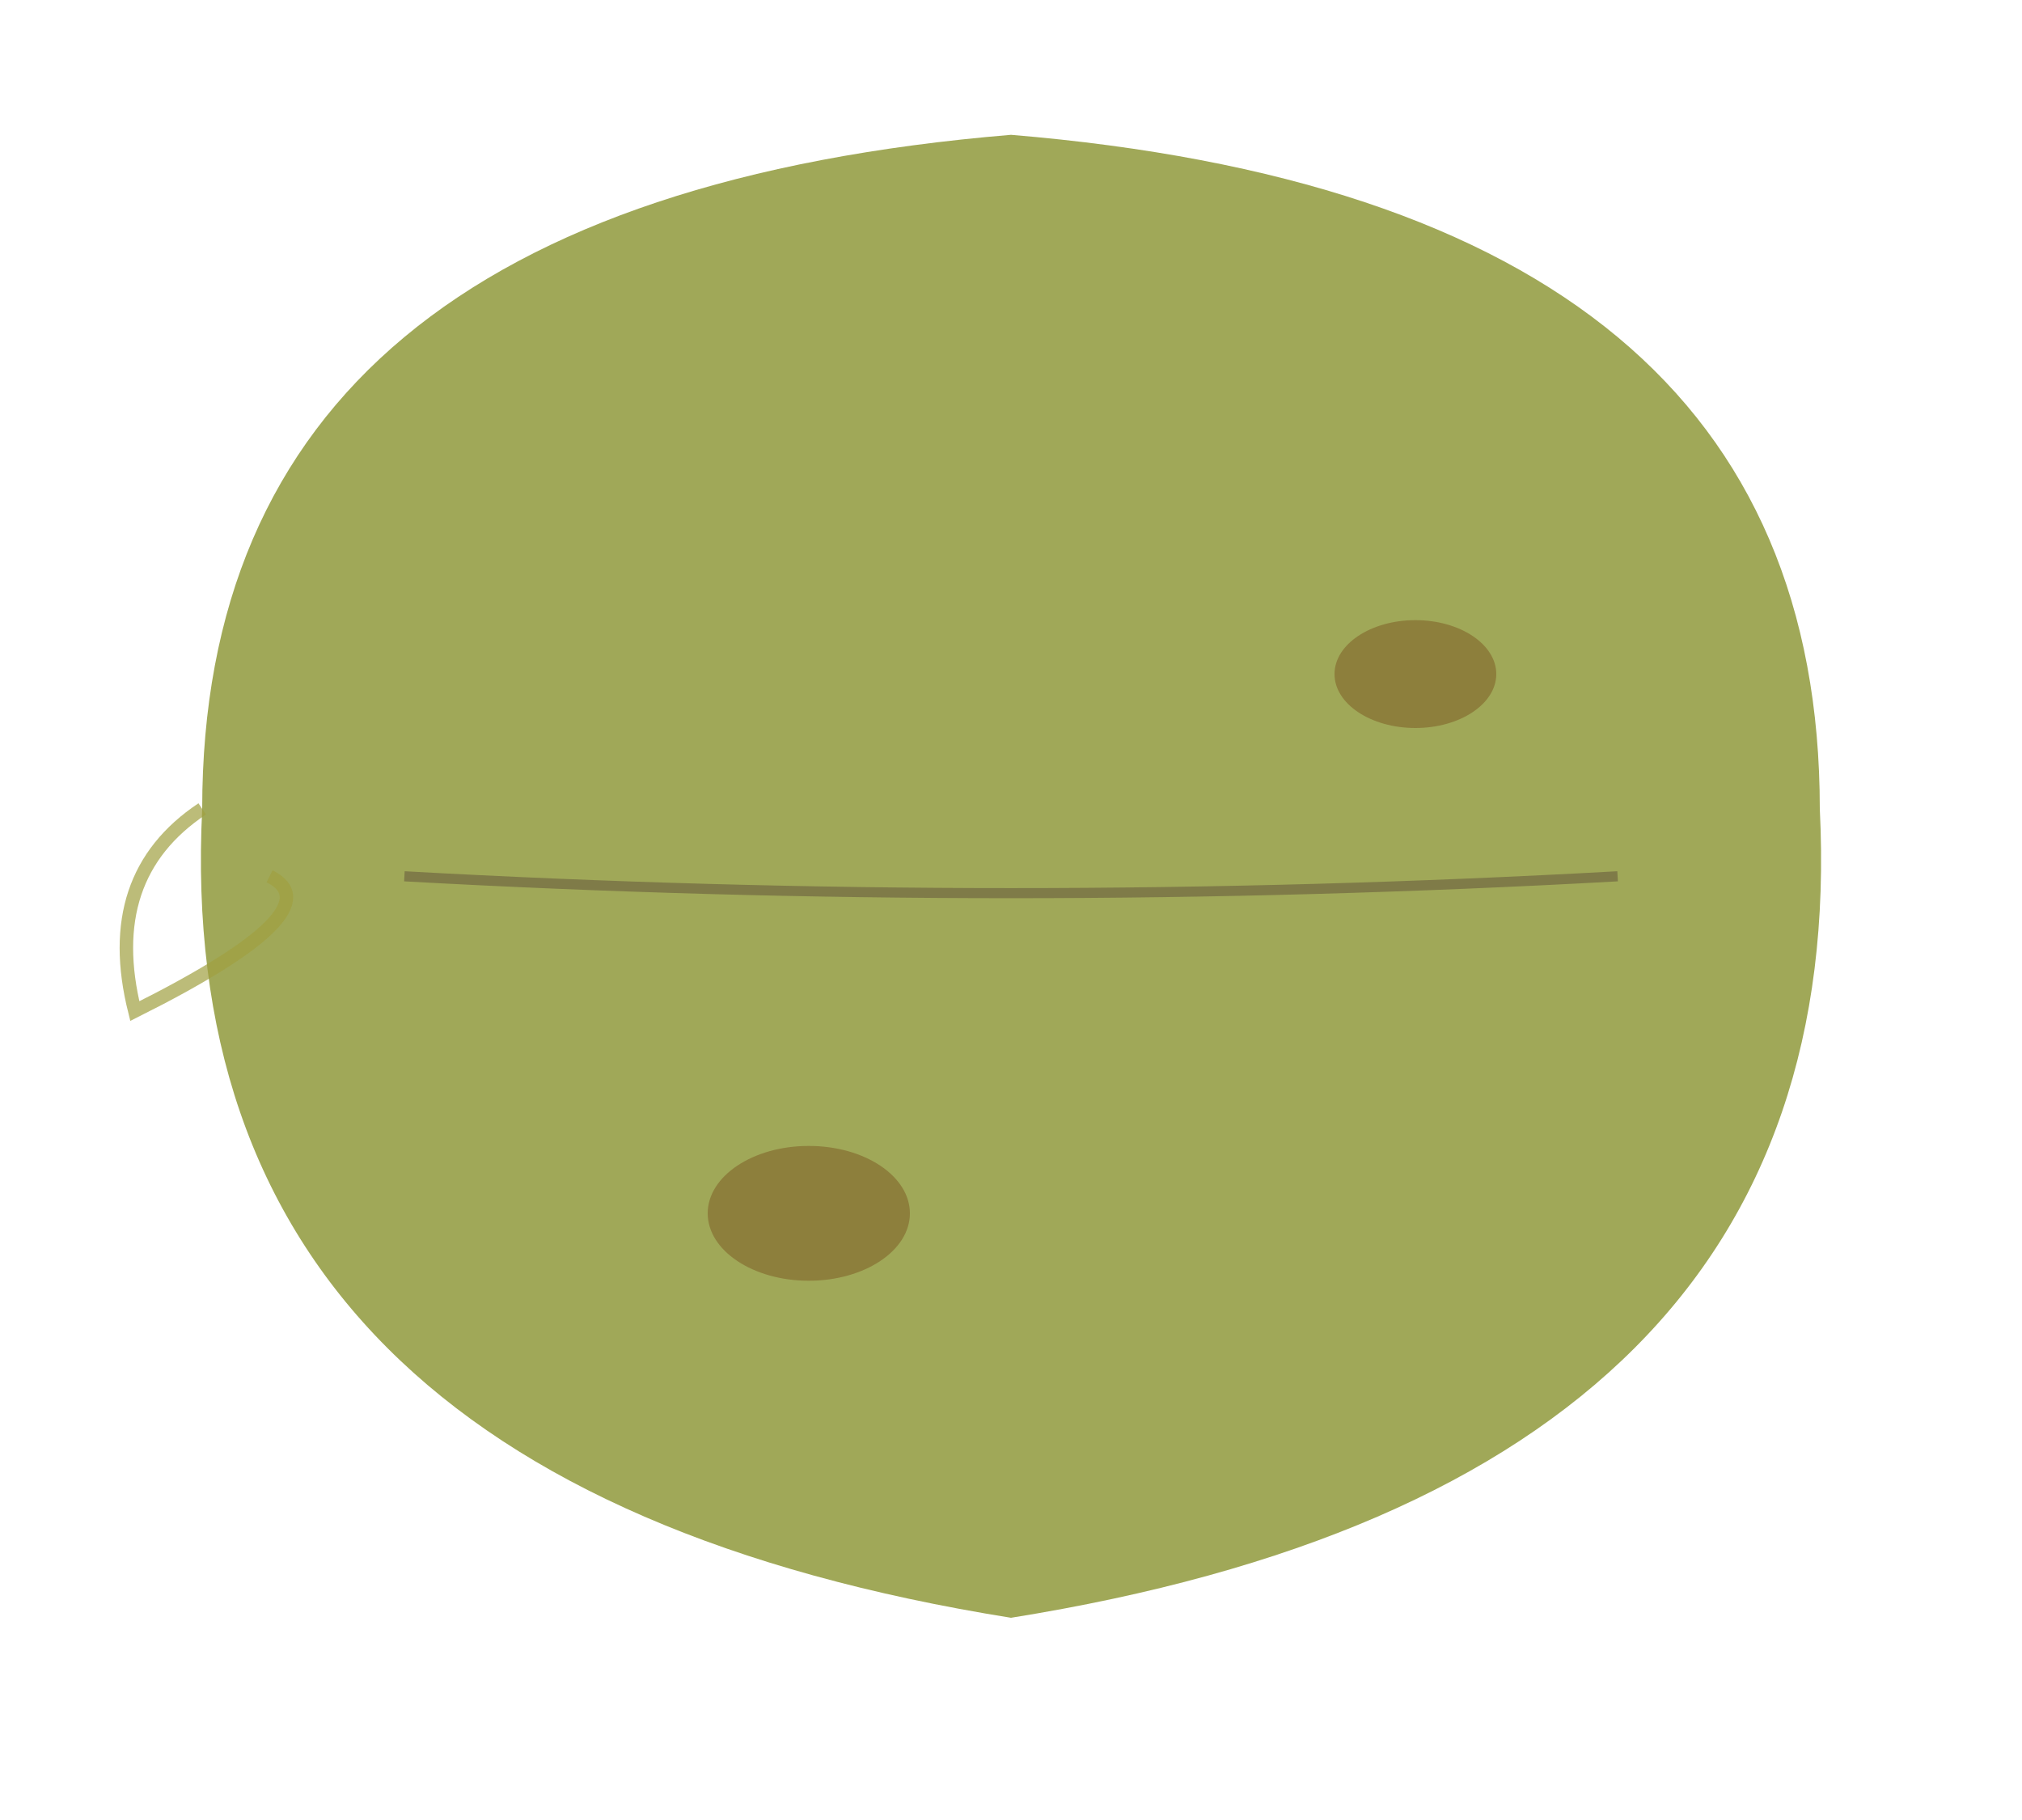
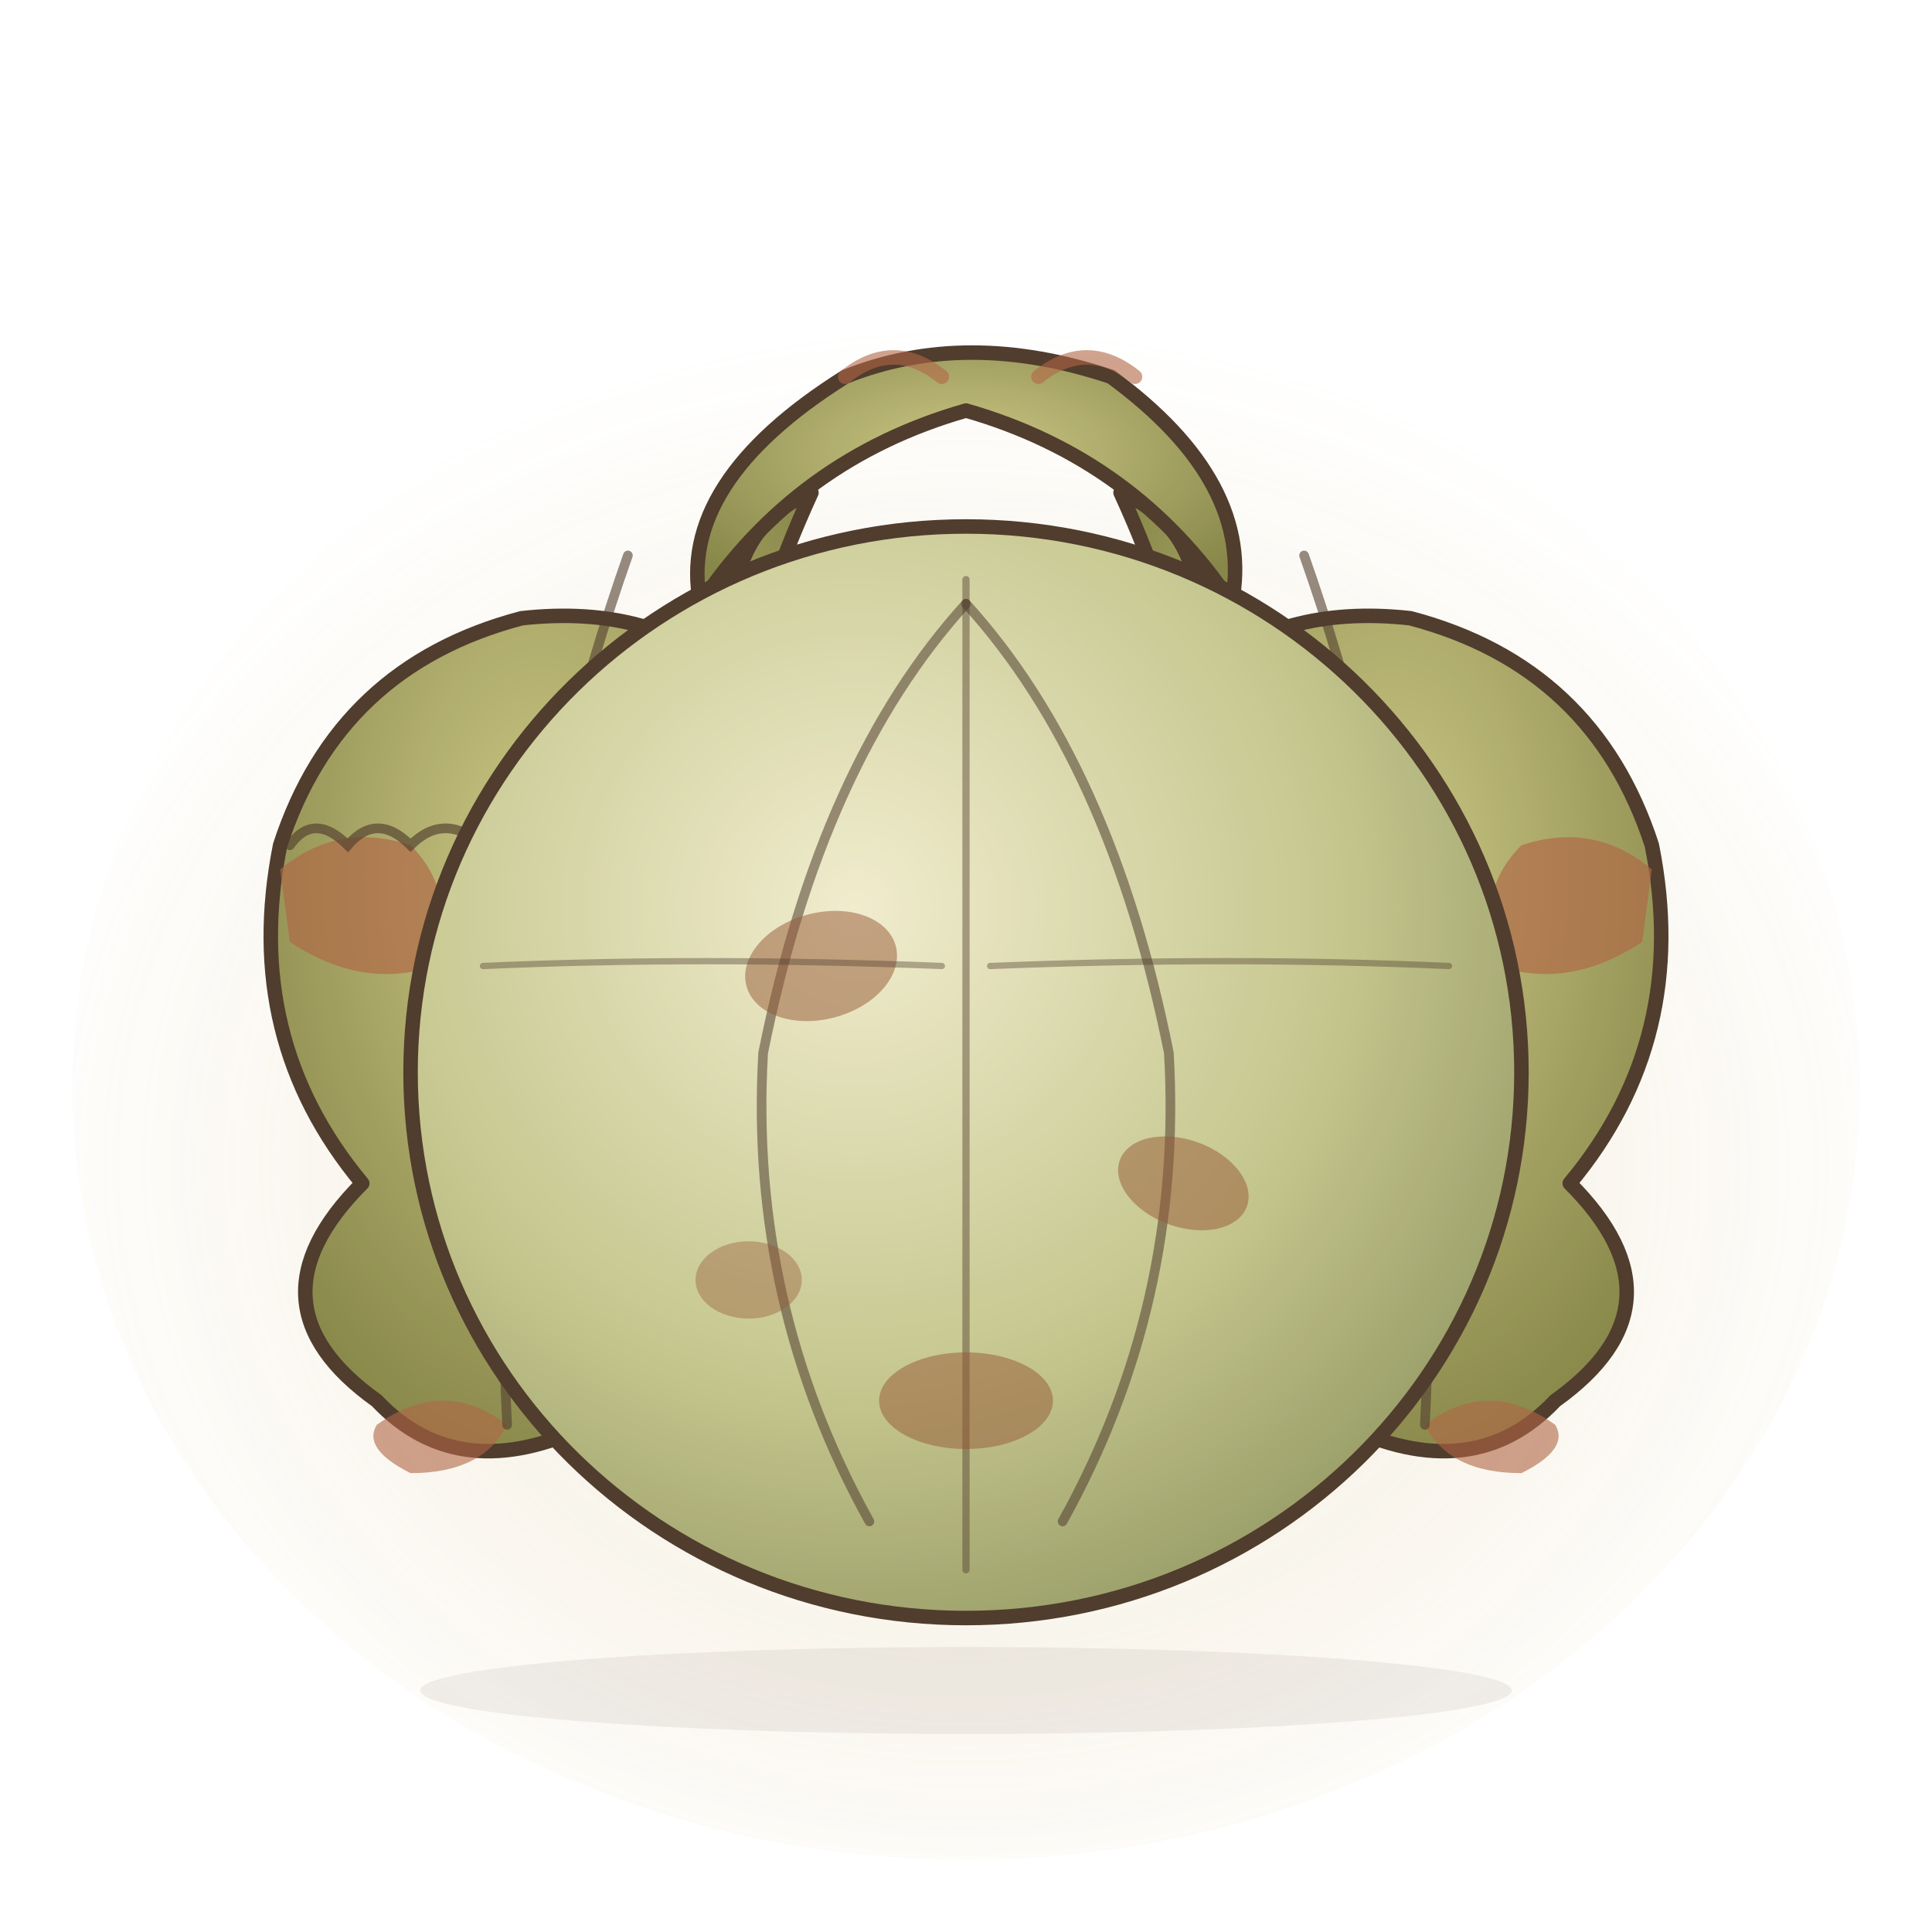
- <svg xmlns="http://www.w3.org/2000/svg" viewBox="-150 -130 300 270" font-family="Noto Sans CJK JP, sans-serif">
-   <path d="M 0 -110 Q -120 -100 -120 -10 Q -125 90 0 110 Q 125 90 120 -10 Q 120 -100 0 -110 Z" fill="#A0A858" />
-   <path d="M -120 -10 Q -135 0 -130 20 Q -100 5 -110 0" stroke="#A0A040" stroke-width="2" fill="none" opacity="0.7" />
-   <ellipse cx="-30" cy="50" rx="15" ry="10" fill="#7A5520" opacity="0.5" />
-   <ellipse cx="60" cy="-30" rx="12" ry="8" fill="#7A5520" opacity="0.5" />
-   <path d="M -90 0 Q 0 5 90 0" stroke="#5D4E37" stroke-width="1.5" fill="none" opacity="0.5" />
+ <svg xmlns="http://www.w3.org/2000/svg" viewBox="0 0 400 400" opacity="0.9">
+   <defs>
+     <radialGradient id="lettuce-aura-ng" cx="50%" cy="55%" r="55%">
+       <stop offset="0%" stop-color="#D8C088" stop-opacity="0.4" />
+       <stop offset="100%" stop-color="#D8C088" stop-opacity="0" />
+     </radialGradient>
+     <radialGradient id="lettuce-body-ng" cx="40%" cy="35%" r="80%">
+       <stop offset="0%" stop-color="#EFEAC8" />
+       <stop offset="55%" stop-color="#BFC082" />
+       <stop offset="100%" stop-color="#7A8045" />
+     </radialGradient>
+     <radialGradient id="lettuce-outer-ng" cx="50%" cy="40%" r="65%">
+       <stop offset="0%" stop-color="#C5C078" />
+       <stop offset="100%" stop-color="#7A7A35" />
+     </radialGradient>
+   </defs>
+   <ellipse cx="200" cy="225" rx="185" ry="160" fill="url(#lettuce-aura-ng)" />
+   <path d="M 75 245 Q 50 215 58 175 Q 70 138 108 128 Q 135 125 152 140            Q 148 110 168 102 Q 145 152 152 200            Q 145 255 122 295 Q 95 308 78 290 Q 50 270 75 245 Z" fill="url(#lettuce-outer-ng)" stroke="#3D2817" stroke-width="3" stroke-linejoin="round" />
+   <path d="M 58 180 Q 70 170 85 175 Q 95 185 90 200 Q 75 205 60 195 Z" fill="#A85530" opacity="0.65" />
+   <path d="M 78 295 Q 92 285 105 295 Q 100 305 85 305 Q 75 300 78 295 Z" fill="#A85530" opacity="0.6" />
+   <path d="M 60 175 Q 65 168 72 175 Q 78 168 85 175 Q 92 168 100 175" fill="none" stroke="#3D2817" stroke-width="2" stroke-linecap="round" opacity="0.65" />
+   <path d="M 105 295 Q 100 200 130 115" fill="none" stroke="#3D2817" stroke-width="2" stroke-linecap="round" opacity="0.6" />
+   <path d="M 325 245 Q 350 215 342 175 Q 330 138 292 128 Q 265 125 248 140            Q 252 110 232 102 Q 255 152 248 200            Q 255 255 278 295 Q 305 308 322 290 Q 350 270 325 245 Z" fill="url(#lettuce-outer-ng)" stroke="#3D2817" stroke-width="3" stroke-linejoin="round" />
+   <path d="M 342 180 Q 330 170 315 175 Q 305 185 310 200 Q 325 205 340 195 Z" fill="#A85530" opacity="0.65" />
+   <path d="M 322 295 Q 308 285 295 295 Q 300 305 315 305 Q 325 300 322 295 Z" fill="#A85530" opacity="0.6" />
+   <path d="M 295 295 Q 300 200 270 115" fill="none" stroke="#3D2817" stroke-width="2" stroke-linecap="round" opacity="0.6" />
+   <path d="M 200 85 Q 165 95 145 125 Q 140 100 175 78 Q 200 68 230 78 Q 260 100 255 125 Q 235 95 200 85 Z" fill="url(#lettuce-outer-ng)" stroke="#3D2817" stroke-width="3" stroke-linejoin="round" />
+   <path d="M 175 78 Q 185 70 195 78" fill="none" stroke="#A85530" stroke-width="3" stroke-linecap="round" opacity="0.6" />
+   <path d="M 215 78 Q 225 70 235 78" fill="none" stroke="#A85530" stroke-width="3" stroke-linecap="round" opacity="0.6" />
+   <ellipse cx="200" cy="222" rx="115" ry="113" fill="url(#lettuce-body-ng)" stroke="#3D2817" stroke-width="3" />
+   <path d="M 200 125 Q 170 158 158 218 Q 155 270 180 315" fill="none" stroke="#3D2817" stroke-width="2" stroke-linecap="round" opacity="0.55" />
+   <path d="M 200 125 Q 230 158 242 218 Q 245 270 220 315" fill="none" stroke="#3D2817" stroke-width="2" stroke-linecap="round" opacity="0.55" />
+   <path d="M 200 120 Q 200 180 200 325" fill="none" stroke="#3D2817" stroke-width="1.5" stroke-linecap="round" opacity="0.45" />
+   <ellipse cx="170" cy="200" rx="16" ry="11" fill="#8A4520" opacity="0.5" transform="rotate(-15 170 200)" />
+   <ellipse cx="245" cy="245" rx="14" ry="9" fill="#8A4520" opacity="0.5" transform="rotate(20 245 245)" />
+   <ellipse cx="200" cy="290" rx="18" ry="10" fill="#8A4520" opacity="0.5" />
+   <ellipse cx="155" cy="265" rx="11" ry="8" fill="#8A4520" opacity="0.4" />
+   <path d="M 100 200 Q 145 198 195 200" fill="none" stroke="#3D2817" stroke-width="1.3" stroke-linecap="round" opacity="0.4" />
+   <path d="M 205 200 Q 255 198 300 200" fill="none" stroke="#3D2817" stroke-width="1.3" stroke-linecap="round" opacity="0.4" />
+   <ellipse cx="200" cy="350" rx="113" ry="9" fill="#3D2817" opacity="0.08" />
</svg>
